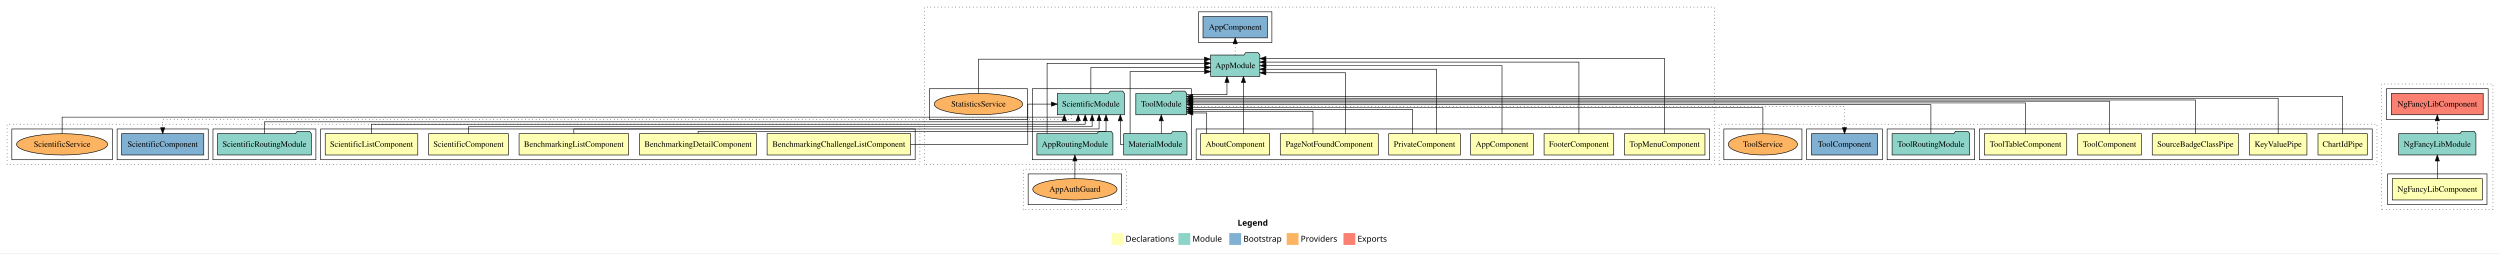
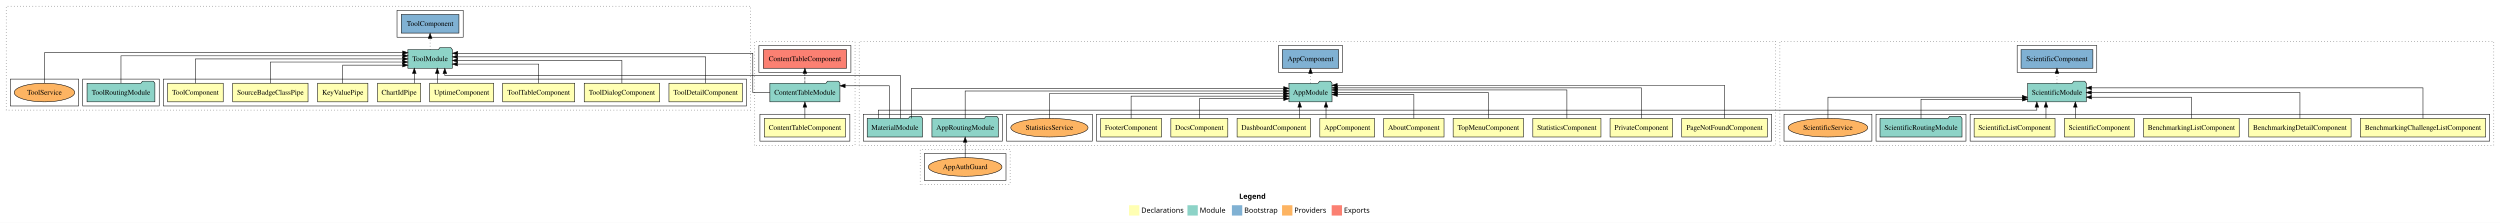
- <svg xmlns="http://www.w3.org/2000/svg" width="4226pt" height="428pt" viewBox="0.00 0.00 4226.00 428.00">
-   <g id="graph0" class="graph" transform="scale(1 1) rotate(0) translate(4 424)">
-     <polygon fill="#ffffff" stroke="transparent" points="-4,4 -4,-424 4222,-424 4222,4 -4,4" />
-     <text text-anchor="start" x="2088.009" y="-42.4" font-family="sans-serif" font-weight="bold" font-size="14.00" fill="#000000">Legend</text>
-     <polygon fill="#ffffb3" stroke="transparent" points="1875,-10 1875,-30 1895,-30 1895,-10 1875,-10" />
-     <text text-anchor="start" x="1898.629" y="-15.4" font-family="sans-serif" font-size="14.00" fill="#000000">  Declarations</text>
-     <polygon fill="#8dd3c7" stroke="transparent" points="1988,-10 1988,-30 2008,-30 2008,-10 1988,-10" />
-     <text text-anchor="start" x="2011.725" y="-15.4" font-family="sans-serif" font-size="14.00" fill="#000000">  Module</text>
-     <polygon fill="#80b1d3" stroke="transparent" points="2074,-10 2074,-30 2094,-30 2094,-10 2074,-10" />
-     <text text-anchor="start" x="2097.781" y="-15.4" font-family="sans-serif" font-size="14.00" fill="#000000">  Bootstrap</text>
-     <polygon fill="#fdb462" stroke="transparent" points="2171,-10 2171,-30 2191,-30 2191,-10 2171,-10" />
-     <text text-anchor="start" x="2194.673" y="-15.4" font-family="sans-serif" font-size="14.00" fill="#000000">  Providers</text>
-     <polygon fill="#fb8072" stroke="transparent" points="2267,-10 2267,-30 2287,-30 2287,-10 2267,-10" />
-     <text text-anchor="start" x="2290.726" y="-15.4" font-family="sans-serif" font-size="14.00" fill="#000000">  Exports</text>
+ <svg xmlns="http://www.w3.org/2000/svg" width="4836pt" height="431pt" viewBox="0.00 0.00 4836.00 431.00">
+   <g id="graph0" class="graph" transform="scale(1 1) rotate(0) translate(4 427)">
+     <polygon fill="#ffffff" stroke="transparent" points="-4,4 -4,-427 4832,-427 4832,4 -4,4" />
+     <text text-anchor="start" x="2393.009" y="-42.4" font-family="sans-serif" font-weight="bold" font-size="14.00" fill="#000000">Legend</text>
+     <polygon fill="#ffffb3" stroke="transparent" points="2180,-10 2180,-30 2200,-30 2200,-10 2180,-10" />
+     <text text-anchor="start" x="2203.629" y="-15.4" font-family="sans-serif" font-size="14.00" fill="#000000">  Declarations</text>
+     <polygon fill="#8dd3c7" stroke="transparent" points="2293,-10 2293,-30 2313,-30 2313,-10 2293,-10" />
+     <text text-anchor="start" x="2316.725" y="-15.4" font-family="sans-serif" font-size="14.00" fill="#000000">  Module</text>
+     <polygon fill="#80b1d3" stroke="transparent" points="2379,-10 2379,-30 2399,-30 2399,-10 2379,-10" />
+     <text text-anchor="start" x="2402.781" y="-15.4" font-family="sans-serif" font-size="14.00" fill="#000000">  Bootstrap</text>
+     <polygon fill="#fdb462" stroke="transparent" points="2476,-10 2476,-30 2496,-30 2496,-10 2476,-10" />
+     <text text-anchor="start" x="2499.673" y="-15.4" font-family="sans-serif" font-size="14.00" fill="#000000">  Providers</text>
+     <polygon fill="#fb8072" stroke="transparent" points="2572,-10 2572,-30 2592,-30 2592,-10 2572,-10" />
+     <text text-anchor="start" x="2595.726" y="-15.4" font-family="sans-serif" font-size="14.00" fill="#000000">  Exports</text>
    <g id="clust1" class="cluster">
-       <polygon fill="none" stroke="#000000" stroke-dasharray="1,5" points="1559,-146 1559,-412 2894,-412 2894,-146 1559,-146" />
+       <polygon fill="none" stroke="#000000" stroke-dasharray="1,5" points="1658,-146 1658,-347 3431,-347 3431,-146 1658,-146" />
    </g>
    <g id="clust2" class="cluster">
-       <polygon fill="none" stroke="#000000" points="2018,-154 2018,-206 2886,-206 2886,-154 2018,-154" />
-     </g>
-     <g id="clust9" class="cluster">
-       <polygon fill="none" stroke="#000000" points="1741,-154 1741,-274 2010,-274 2010,-154 1741,-154" />
-     </g>
-     <g id="clust11" class="cluster">
-       <polygon fill="none" stroke="#000000" points="2022,-352 2022,-404 2146,-404 2146,-352 2022,-352" />
+       <polygon fill="none" stroke="#000000" points="2117,-154 2117,-206 3423,-206 3423,-154 2117,-154" />
    </g>
    <g id="clust12" class="cluster">
-       <polygon fill="none" stroke="#000000" points="1567,-222 1567,-274 1733,-274 1733,-222 1567,-222" />
-     </g>
-     <g id="clust13" class="cluster">
-       <polygon fill="none" stroke="#000000" stroke-dasharray="1,5" points="1726,-70 1726,-138 1900,-138 1900,-70 1726,-70" />
-     </g>
-     <g id="clust18" class="cluster">
-       <polygon fill="none" stroke="#000000" points="1734,-78 1734,-130 1892,-130 1892,-78 1734,-78" />
-     </g>
-     <g id="clust25" class="cluster">
-       <polygon fill="none" stroke="#000000" stroke-dasharray="1,5" points="4022,-70 4022,-282 4210,-282 4210,-70 4022,-70" />
+       <polygon fill="none" stroke="#000000" points="1666,-154 1666,-206 1935,-206 1935,-154 1666,-154" />
+     </g>
+     <g id="clust14" class="cluster">
+       <polygon fill="none" stroke="#000000" points="2469,-287 2469,-339 2593,-339 2593,-287 2469,-287" />
+     </g>
+     <g id="clust15" class="cluster">
+       <polygon fill="none" stroke="#000000" points="1943,-154 1943,-206 2109,-206 2109,-154 1943,-154" />
+     </g>
+     <g id="clust16" class="cluster">
+       <polygon fill="none" stroke="#000000" stroke-dasharray="1,5" points="1776,-70 1776,-138 1950,-138 1950,-70 1776,-70" />
+     </g>
+     <g id="clust21" class="cluster">
+       <polygon fill="none" stroke="#000000" points="1784,-78 1784,-130 1942,-130 1942,-78 1784,-78" />
+     </g>
+     <g id="clust22" class="cluster">
+       <polygon fill="none" stroke="#000000" stroke-dasharray="1,5" points="1456,-146 1456,-347 1650,-347 1650,-146 1456,-146" />
+     </g>
+     <g id="clust23" class="cluster">
+       <polygon fill="none" stroke="#000000" points="1466,-154 1466,-206 1640,-206 1640,-154 1466,-154" />
    </g>
    <g id="clust26" class="cluster">
-       <polygon fill="none" stroke="#000000" points="4032,-78 4032,-130 4200,-130 4200,-78 4032,-78" />
-     </g>
-     <g id="clust29" class="cluster">
-       <polygon fill="none" stroke="#000000" points="4030,-222 4030,-274 4202,-274 4202,-222 4030,-222" />
-     </g>
-     <g id="clust32" class="cluster">
-       <polygon fill="none" stroke="#000000" stroke-dasharray="1,5" points="8,-146 8,-214 1551,-214 1551,-146 8,-146" />
-     </g>
-     <g id="clust33" class="cluster">
-       <polygon fill="none" stroke="#000000" points="538,-154 538,-206 1543,-206 1543,-154 538,-154" />
-     </g>
-     <g id="clust39" class="cluster">
-       <polygon fill="none" stroke="#000000" points="356,-154 356,-206 530,-206 530,-154 356,-154" />
-     </g>
-     <g id="clust41" class="cluster">
-       <polygon fill="none" stroke="#000000" points="194,-154 194,-206 348,-206 348,-154 194,-154" />
+       <polygon fill="none" stroke="#000000" points="1464,-287 1464,-339 1642,-339 1642,-287 1464,-287" />
+     </g>
+     <g id="clust35" class="cluster">
+       <polygon fill="none" stroke="#000000" stroke-dasharray="1,5" points="3439,-146 3439,-347 4820,-347 4820,-146 3439,-146" />
+     </g>
+     <g id="clust36" class="cluster">
+       <polygon fill="none" stroke="#000000" points="3807,-154 3807,-206 4812,-206 4812,-154 3807,-154" />
    </g>
    <g id="clust42" class="cluster">
-       <polygon fill="none" stroke="#000000" points="16,-154 16,-206 186,-206 186,-154 16,-154" />
-     </g>
-     <g id="clust49" class="cluster">
-       <polygon fill="none" stroke="#000000" stroke-dasharray="1,5" points="2902,-146 2902,-214 4014,-214 4014,-146 2902,-146" />
-     </g>
-     <g id="clust50" class="cluster">
-       <polygon fill="none" stroke="#000000" points="3342,-154 3342,-206 4006,-206 4006,-154 3342,-154" />
-     </g>
-     <g id="clust59" class="cluster">
-       <polygon fill="none" stroke="#000000" points="3186,-154 3186,-206 3334,-206 3334,-154 3186,-154" />
-     </g>
-     <g id="clust61" class="cluster">
-       <polygon fill="none" stroke="#000000" points="3050,-154 3050,-206 3178,-206 3178,-154 3050,-154" />
+       <polygon fill="none" stroke="#000000" points="3625,-154 3625,-206 3799,-206 3799,-154 3625,-154" />
+     </g>
+     <g id="clust44" class="cluster">
+       <polygon fill="none" stroke="#000000" points="3898,-287 3898,-339 4052,-339 4052,-287 3898,-287" />
+     </g>
+     <g id="clust45" class="cluster">
+       <polygon fill="none" stroke="#000000" points="3447,-154 3447,-206 3617,-206 3617,-154 3447,-154" />
+     </g>
+     <g id="clust52" class="cluster">
+       <polygon fill="none" stroke="#000000" stroke-dasharray="1,5" points="8,-214 8,-415 1448,-415 1448,-214 8,-214" />
+     </g>
+     <g id="clust53" class="cluster">
+       <polygon fill="none" stroke="#000000" points="312,-222 312,-274 1440,-274 1440,-222 312,-222" />
    </g>
    <g id="clust62" class="cluster">
-       <polygon fill="none" stroke="#000000" points="2910,-154 2910,-206 3042,-206 3042,-154 2910,-154" />
+       <polygon fill="none" stroke="#000000" points="156,-222 156,-274 304,-274 304,-222 156,-222" />
+     </g>
+     <g id="clust64" class="cluster">
+       <polygon fill="none" stroke="#000000" points="764,-355 764,-407 892,-407 892,-355 764,-355" />
+     </g>
+     <g id="clust65" class="cluster">
+       <polygon fill="none" stroke="#000000" points="16,-222 16,-274 148,-274 148,-222 16,-222" />
    </g>
    <g id="node1" class="node">
-       <polygon fill="#ffffb3" stroke="#000000" points="2142.33,-198 2025.67,-198 2025.67,-162 2142.33,-162 2142.33,-198" />
-       <text text-anchor="middle" x="2084" y="-175.8" font-family="Times,serif" font-size="14.00" fill="#000000">AboutComponent</text>
+       <polygon fill="#ffffb3" stroke="#000000" points="2789.33,-198 2672.67,-198 2672.67,-162 2789.33,-162 2789.33,-198" />
+       <text text-anchor="middle" x="2731" y="-175.8" font-family="Times,serif" font-size="14.00" fill="#000000">AboutComponent</text>
+     </g>
+     <g id="node10" class="node">
+       <polygon fill="#8dd3c7" stroke="#000000" points="2572.657,-266 2569.657,-270 2548.657,-270 2545.657,-266 2489.343,-266 2489.343,-230 2572.657,-230 2572.657,-266" />
+       <text text-anchor="middle" x="2531" y="-243.8" font-family="Times,serif" font-size="14.00" fill="#000000">AppModule</text>
+     </g>
+     <g id="edge1" class="edge">
+       <path fill="none" stroke="#000000" d="M2731,-198.169C2731,-217.09 2731,-244 2731,-244 2731,-244 2582.927,-244 2582.927,-244" />
+       <polygon fill="#000000" stroke="#000000" points="2582.927,-240.5 2572.927,-244 2582.927,-247.5 2582.927,-240.5" />
+     </g>
+     <g id="node2" class="node">
+       <polygon fill="#ffffb3" stroke="#000000" points="2654.94,-198 2549.06,-198 2549.06,-162 2654.94,-162 2654.94,-198" />
+       <text text-anchor="middle" x="2602" y="-175.8" font-family="Times,serif" font-size="14.00" fill="#000000">AppComponent</text>
+     </g>
+     <g id="edge2" class="edge">
+       <path fill="none" stroke="#000000" d="M2561.054,-198.223C2561.054,-198.223 2561.054,-219.727 2561.054,-219.727" />
+       <polygon fill="#000000" stroke="#000000" points="2557.554,-219.727 2561.054,-229.727 2564.554,-219.727 2557.554,-219.727" />
+     </g>
+     <g id="node3" class="node">
+       <polygon fill="#ffffb3" stroke="#000000" points="2530.973,-198 2389.027,-198 2389.027,-162 2530.973,-162 2530.973,-198" />
+       <text text-anchor="middle" x="2460" y="-175.8" font-family="Times,serif" font-size="14.00" fill="#000000">DashboardComponent</text>
+     </g>
+     <g id="edge3" class="edge">
+       <path fill="none" stroke="#000000" d="M2510.079,-198.223C2510.079,-198.223 2510.079,-219.727 2510.079,-219.727" />
+       <polygon fill="#000000" stroke="#000000" points="2506.579,-219.727 2510.079,-229.727 2513.579,-219.727 2506.579,-219.727" />
+     </g>
+     <g id="node4" class="node">
+       <polygon fill="#ffffb3" stroke="#000000" points="2371.098,-198 2260.902,-198 2260.902,-162 2371.098,-162 2371.098,-198" />
+       <text text-anchor="middle" x="2316" y="-175.8" font-family="Times,serif" font-size="14.00" fill="#000000">DocsComponent</text>
+     </g>
+     <g id="edge4" class="edge">
+       <path fill="none" stroke="#000000" d="M2316,-198.027C2316,-214.398 2316,-236 2316,-236 2316,-236 2479.291,-236 2479.291,-236" />
+       <polygon fill="#000000" stroke="#000000" points="2479.291,-239.5 2489.291,-236 2479.291,-232.5 2479.291,-239.5" />
+     </g>
+     <g id="node5" class="node">
+       <polygon fill="#ffffb3" stroke="#000000" points="2242.881,-198 2125.119,-198 2125.119,-162 2242.881,-162 2242.881,-198" />
+       <text text-anchor="middle" x="2184" y="-175.8" font-family="Times,serif" font-size="14.00" fill="#000000">FooterComponent</text>
+     </g>
+     <g id="edge5" class="edge">
+       <path fill="none" stroke="#000000" d="M2184,-198.302C2184,-216.27 2184,-241 2184,-241 2184,-241 2479.144,-241 2479.144,-241" />
+       <polygon fill="#000000" stroke="#000000" points="2479.144,-244.5 2489.144,-241 2479.144,-237.5 2479.144,-244.5" />
+     </g>
+     <g id="node6" class="node">
+       <polygon fill="#ffffb3" stroke="#000000" points="3414.824,-198 3249.176,-198 3249.176,-162 3414.824,-162 3414.824,-198" />
+       <text text-anchor="middle" x="3332" y="-175.8" font-family="Times,serif" font-size="14.00" fill="#000000">PageNotFoundComponent</text>
+     </g>
+     <g id="edge6" class="edge">
+       <path fill="none" stroke="#000000" d="M3332,-198.198C3332,-222.356 3332,-262 3332,-262 3332,-262 2582.658,-262 2582.658,-262" />
+       <polygon fill="#000000" stroke="#000000" points="2582.658,-258.5 2572.658,-262 2582.657,-265.5 2582.658,-258.5" />
    </g>
    <g id="node7" class="node">
-       <polygon fill="#8dd3c7" stroke="#000000" points="2125.657,-331 2122.657,-335 2101.657,-335 2098.657,-331 2042.343,-331 2042.343,-295 2125.657,-295 2125.657,-331" />
-       <text text-anchor="middle" x="2084" y="-308.8" font-family="Times,serif" font-size="14.00" fill="#000000">AppModule</text>
-     </g>
-     <g id="edge1" class="edge">
-       <path fill="none" stroke="#000000" d="M2097.943,-198.214C2097.943,-198.214 2097.943,-284.579 2097.943,-284.579" />
-       <polygon fill="#000000" stroke="#000000" points="2094.443,-284.579 2097.943,-294.579 2101.443,-284.579 2094.443,-284.579" />
+       <polygon fill="#ffffb3" stroke="#000000" points="3231.486,-198 3110.514,-198 3110.514,-162 3231.486,-162 3231.486,-198" />
+       <text text-anchor="middle" x="3171" y="-175.8" font-family="Times,serif" font-size="14.00" fill="#000000">PrivateComponent</text>
+     </g>
+     <g id="edge7" class="edge">
+       <path fill="none" stroke="#000000" d="M3171,-198.248C3171,-221.018 3171,-257 3171,-257 3171,-257 2582.992,-257 2582.992,-257" />
+       <polygon fill="#000000" stroke="#000000" points="2582.992,-253.5 2572.992,-257 2582.992,-260.5 2582.992,-253.5" />
+     </g>
+     <g id="node8" class="node">
+       <polygon fill="#ffffb3" stroke="#000000" points="3092.886,-198 2961.114,-198 2961.114,-162 3092.886,-162 3092.886,-198" />
+       <text text-anchor="middle" x="3027" y="-175.8" font-family="Times,serif" font-size="14.00" fill="#000000">StatisticsComponent</text>
+     </g>
+     <g id="edge8" class="edge">
+       <path fill="none" stroke="#000000" d="M3027,-198.045C3027,-219.662 3027,-253 3027,-253 3027,-253 2582.861,-253 2582.861,-253" />
+       <polygon fill="#000000" stroke="#000000" points="2582.861,-249.5 2572.861,-253 2582.861,-256.5 2582.861,-249.5" />
+     </g>
+     <g id="node9" class="node">
+       <polygon fill="#ffffb3" stroke="#000000" points="2943.045,-198 2806.955,-198 2806.955,-162 2943.045,-162 2943.045,-198" />
+       <text text-anchor="middle" x="2875" y="-175.8" font-family="Times,serif" font-size="14.00" fill="#000000">TopMenuComponent</text>
+     </g>
+     <g id="edge9" class="edge">
+       <path fill="none" stroke="#000000" d="M2875,-198.223C2875,-218.365 2875,-248 2875,-248 2875,-248 2582.837,-248 2582.837,-248" />
+       <polygon fill="#000000" stroke="#000000" points="2582.837,-244.5 2572.837,-248 2582.837,-251.5 2582.837,-244.5" />
+     </g>
+     <g id="node13" class="node">
+       <polygon fill="#80b1d3" stroke="#000000" points="2585.439,-331 2476.561,-331 2476.561,-295 2585.439,-295 2585.439,-331" />
+       <text text-anchor="middle" x="2531" y="-308.8" font-family="Times,serif" font-size="14.00" fill="#000000">AppComponent </text>
+     </g>
+     <g id="edge12" class="edge">
+       <path fill="none" stroke="#000000" stroke-dasharray="1,5" d="M2531,-266.106C2531,-266.106 2531,-284.991 2531,-284.991" />
+       <polygon fill="#000000" stroke="#000000" points="2527.5,-284.991 2531,-294.991 2534.5,-284.991 2527.5,-284.991" />
    </g>
    <g id="node11" class="node">
-       <polygon fill="#8dd3c7" stroke="#000000" points="2001.993,-266 1998.993,-270 1977.993,-270 1974.993,-266 1916.007,-266 1916.007,-230 2001.993,-230 2001.993,-266" />
-       <text text-anchor="middle" x="1959" y="-243.8" font-family="Times,serif" font-size="14.00" fill="#000000">ToolModule</text>
+       <polygon fill="#8dd3c7" stroke="#000000" points="1927.274,-198 1924.274,-202 1903.274,-202 1900.274,-198 1798.726,-198 1798.726,-162 1927.274,-162 1927.274,-198" />
+       <text text-anchor="middle" x="1863" y="-175.8" font-family="Times,serif" font-size="14.00" fill="#000000">AppRoutingModule</text>
+     </g>
+     <g id="edge10" class="edge">
+       <path fill="none" stroke="#000000" d="M1863,-198.284C1863,-219.321 1863,-251 1863,-251 1863,-251 2479.214,-251 2479.214,-251" />
+       <polygon fill="#000000" stroke="#000000" points="2479.214,-254.5 2489.214,-251 2479.214,-247.5 2479.214,-254.5" />
+     </g>
+     <g id="node12" class="node">
+       <polygon fill="#8dd3c7" stroke="#000000" points="1780.471,-198 1777.471,-202 1756.471,-202 1753.471,-198 1673.529,-198 1673.529,-162 1780.471,-162 1780.471,-198" />
+       <text text-anchor="middle" x="1727" y="-175.8" font-family="Times,serif" font-size="14.00" fill="#000000">MaterialModule</text>
+     </g>
+     <g id="edge11" class="edge">
+       <path fill="none" stroke="#000000" d="M1759.091,-198.011C1759.091,-220.485 1759.091,-256 1759.091,-256 1759.091,-256 2479.225,-256 2479.225,-256" />
+       <polygon fill="#000000" stroke="#000000" points="2479.225,-259.5 2489.225,-256 2479.225,-252.5 2479.225,-259.5" />
+     </g>
+     <g id="node17" class="node">
+       <polygon fill="#8dd3c7" stroke="#000000" points="1620.755,-266 1617.755,-270 1596.755,-270 1593.755,-266 1485.245,-266 1485.245,-230 1620.755,-230 1620.755,-266" />
+       <text text-anchor="middle" x="1553" y="-243.8" font-family="Times,serif" font-size="14.00" fill="#000000">ContentTableModule</text>
+     </g>
+     <g id="edge16" class="edge">
+       <path fill="none" stroke="#000000" d="M1716.303,-198.38C1716.303,-222.279 1716.303,-261 1716.303,-261 1716.303,-261 1630.836,-261 1630.836,-261" />
+       <polygon fill="#000000" stroke="#000000" points="1630.836,-257.5 1620.836,-261 1630.836,-264.5 1630.836,-257.5" />
+     </g>
+     <g id="node24" class="node">
+       <polygon fill="#8dd3c7" stroke="#000000" points="4031.699,-266 4028.699,-270 4007.699,-270 4004.699,-266 3918.301,-266 3918.301,-230 4031.699,-230 4031.699,-266" />
+       <text text-anchor="middle" x="3975" y="-243.8" font-family="Times,serif" font-size="14.00" fill="#000000">ScientificModule</text>
+     </g>
+     <g id="edge23" class="edge">
+       <path fill="none" stroke="#000000" d="M1694.909,-198.194C1694.909,-206.278 1694.909,-214 1694.909,-214 1694.909,-214 3936.06,-214 3936.06,-214 3936.06,-214 3936.06,-219.806 3936.06,-219.806" />
+       <polygon fill="#000000" stroke="#000000" points="3932.56,-219.805 3936.06,-229.806 3939.56,-219.806 3932.56,-219.805" />
+     </g>
+     <g id="node36" class="node">
+       <polygon fill="#8dd3c7" stroke="#000000" points="870.993,-331 867.993,-335 846.993,-335 843.993,-331 785.007,-331 785.007,-295 870.993,-295 870.993,-331" />
+       <text text-anchor="middle" x="828" y="-308.8" font-family="Times,serif" font-size="14.00" fill="#000000">ToolModule</text>
+     </g>
+     <g id="edge36" class="edge">
+       <path fill="none" stroke="#000000" d="M1737.697,-198.057C1737.697,-227.108 1737.697,-281 1737.697,-281 1737.697,-281 856.443,-281 856.443,-281 856.443,-281 856.443,-284.757 856.443,-284.757" />
+       <polygon fill="#000000" stroke="#000000" points="852.943,-284.757 856.443,-294.757 859.943,-284.757 852.943,-284.757" />
+     </g>
+     <g id="node14" class="node">
+       <ellipse fill="#fdb462" stroke="#000000" cx="2026" cy="-180" rx="74.727" ry="18" />
+       <text text-anchor="middle" x="2026" y="-175.8" font-family="Times,serif" font-size="14.00" fill="#000000">StatisticsService</text>
+     </g>
+     <g id="edge13" class="edge">
+       <path fill="none" stroke="#000000" d="M2026,-198.035C2026,-217.576 2026,-246 2026,-246 2026,-246 2479.244,-246 2479.244,-246" />
+       <polygon fill="#000000" stroke="#000000" points="2479.244,-249.5 2489.244,-246 2479.244,-242.5 2479.244,-249.5" />
+     </g>
+     <g id="node15" class="node">
+       <ellipse fill="#fdb462" stroke="#000000" cx="1863" cy="-104" rx="71.213" ry="18" />
+       <text text-anchor="middle" x="1863" y="-99.8" font-family="Times,serif" font-size="14.00" fill="#000000">AppAuthGuard</text>
+     </g>
+     <g id="edge14" class="edge">
+       <path fill="none" stroke="#000000" d="M1863,-122.011C1863,-122.011 1863,-151.855 1863,-151.855" />
+       <polygon fill="#000000" stroke="#000000" points="1859.5,-151.855 1863,-161.855 1866.5,-151.855 1859.5,-151.855" />
+     </g>
+     <g id="node16" class="node">
+       <polygon fill="#ffffb3" stroke="#000000" points="1631.538,-198 1474.462,-198 1474.462,-162 1631.538,-162 1631.538,-198" />
+       <text text-anchor="middle" x="1553" y="-175.8" font-family="Times,serif" font-size="14.00" fill="#000000">ContentTableComponent</text>
+     </g>
+     <g id="edge15" class="edge">
+       <path fill="none" stroke="#000000" d="M1553,-198.223C1553,-198.223 1553,-219.727 1553,-219.727" />
+       <polygon fill="#000000" stroke="#000000" points="1549.5,-219.727 1553,-229.727 1556.5,-219.727 1549.5,-219.727" />
+     </g>
+     <g id="node18" class="node">
+       <polygon fill="#fb8072" stroke="#000000" points="1633.537,-331 1472.463,-331 1472.463,-295 1633.537,-295 1633.537,-331" />
+       <text text-anchor="middle" x="1553" y="-308.8" font-family="Times,serif" font-size="14.00" fill="#000000">ContentTableComponent </text>
+     </g>
+     <g id="edge17" class="edge">
+       <path fill="none" stroke="#000000" stroke-dasharray="5,2" d="M1553,-266.106C1553,-266.106 1553,-284.991 1553,-284.991" />
+       <polygon fill="#000000" stroke="#000000" points="1549.5,-284.991 1553,-294.991 1556.5,-284.991 1549.5,-284.991" />
+     </g>
+     <g id="edge35" class="edge">
+       <path fill="none" stroke="#000000" d="M1485.23,-248C1467.003,-248 1452.236,-248 1452.236,-248 1452.236,-248 1452.236,-324 1452.236,-324 1452.236,-324 881.399,-324 881.399,-324" />
+       <polygon fill="#000000" stroke="#000000" points="881.399,-320.5 871.399,-324 881.399,-327.5 881.399,-320.5" />
+     </g>
+     <g id="node19" class="node">
+       <polygon fill="#ffffb3" stroke="#000000" points="4804.295,-198 4561.705,-198 4561.705,-162 4804.295,-162 4804.295,-198" />
+       <text text-anchor="middle" x="4683" y="-175.8" font-family="Times,serif" font-size="14.00" fill="#000000">BenchmarkingChallengeListComponent</text>
+     </g>
+     <g id="edge18" class="edge">
+       <path fill="none" stroke="#000000" d="M4683,-198.248C4683,-221.018 4683,-257 4683,-257 4683,-257 4041.742,-257 4041.742,-257" />
+       <polygon fill="#000000" stroke="#000000" points="4041.742,-253.5 4031.742,-257 4041.742,-260.5 4041.742,-253.5" />
+     </g>
+     <g id="node20" class="node">
+       <polygon fill="#ffffb3" stroke="#000000" points="4543.962,-198 4346.038,-198 4346.038,-162 4543.962,-162 4543.962,-198" />
+       <text text-anchor="middle" x="4445" y="-175.8" font-family="Times,serif" font-size="14.00" fill="#000000">BenchmarkingDetailComponent</text>
+     </g>
+     <g id="edge19" class="edge">
+       <path fill="none" stroke="#000000" d="M4445,-198.223C4445,-218.365 4445,-248 4445,-248 4445,-248 4041.693,-248 4041.693,-248" />
+       <polygon fill="#000000" stroke="#000000" points="4041.693,-244.5 4031.693,-248 4041.693,-251.5 4041.693,-244.5" />
+     </g>
+     <g id="node21" class="node">
+       <polygon fill="#ffffb3" stroke="#000000" points="4327.534,-198 4142.466,-198 4142.466,-162 4327.534,-162 4327.534,-198" />
+       <text text-anchor="middle" x="4235" y="-175.8" font-family="Times,serif" font-size="14.00" fill="#000000">BenchmarkingListComponent</text>
+     </g>
+     <g id="edge20" class="edge">
+       <path fill="none" stroke="#000000" d="M4235,-198.023C4235,-215.373 4235,-239 4235,-239 4235,-239 4041.737,-239 4041.737,-239" />
+       <polygon fill="#000000" stroke="#000000" points="4041.737,-235.5 4031.737,-239 4041.737,-242.5 4041.737,-235.5" />
+     </g>
+     <g id="node22" class="node">
+       <polygon fill="#ffffb3" stroke="#000000" points="4124.482,-198 3989.518,-198 3989.518,-162 4124.482,-162 4124.482,-198" />
+       <text text-anchor="middle" x="4057" y="-175.8" font-family="Times,serif" font-size="14.00" fill="#000000">ScientificComponent</text>
+     </g>
+     <g id="edge21" class="edge">
+       <path fill="none" stroke="#000000" d="M4010.554,-198.223C4010.554,-198.223 4010.554,-219.727 4010.554,-219.727" />
+       <polygon fill="#000000" stroke="#000000" points="4007.054,-219.727 4010.554,-229.727 4014.054,-219.727 4007.054,-219.727" />
+     </g>
+     <g id="node23" class="node">
+       <polygon fill="#ffffb3" stroke="#000000" points="3971.26,-198 3814.74,-198 3814.74,-162 3971.26,-162 3971.26,-198" />
+       <text text-anchor="middle" x="3893" y="-175.8" font-family="Times,serif" font-size="14.00" fill="#000000">ScientificListComponent</text>
+     </g>
+     <g id="edge22" class="edge">
+       <path fill="none" stroke="#000000" d="M3953.72,-198.223C3953.72,-198.223 3953.72,-219.727 3953.72,-219.727" />
+       <polygon fill="#000000" stroke="#000000" points="3950.22,-219.727 3953.72,-229.727 3957.22,-219.727 3950.22,-219.727" />
+     </g>
+     <g id="node26" class="node">
+       <polygon fill="#80b1d3" stroke="#000000" points="4044.483,-331 3905.517,-331 3905.517,-295 4044.483,-295 4044.483,-331" />
+       <text text-anchor="middle" x="3975" y="-308.8" font-family="Times,serif" font-size="14.00" fill="#000000">ScientificComponent </text>
    </g>
    <g id="edge25" class="edge">
-       <path fill="none" stroke="#000000" d="M2035.851,-198.24C2035.851,-213.571 2035.851,-233 2035.851,-233 2035.851,-233 2012.367,-233 2012.367,-233" />
-       <polygon fill="#000000" stroke="#000000" points="2012.367,-229.5 2002.367,-233 2012.367,-236.5 2012.367,-229.5" />
-     </g>
-     <g id="node2" class="node">
-       <polygon fill="#ffffb3" stroke="#000000" points="2587.94,-198 2482.06,-198 2482.06,-162 2587.94,-162 2587.94,-198" />
-       <text text-anchor="middle" x="2535" y="-175.8" font-family="Times,serif" font-size="14.00" fill="#000000">AppComponent</text>
-     </g>
-     <g id="edge2" class="edge">
-       <path fill="none" stroke="#000000" d="M2535,-198.214C2535,-234.64 2535,-313 2535,-313 2535,-313 2136.024,-313 2136.024,-313" />
-       <polygon fill="#000000" stroke="#000000" points="2136.024,-309.5 2126.024,-313 2136.024,-316.5 2136.024,-309.5" />
-     </g>
-     <g id="node3" class="node">
-       <polygon fill="#ffffb3" stroke="#000000" points="2723.881,-198 2606.119,-198 2606.119,-162 2723.881,-162 2723.881,-198" />
-       <text text-anchor="middle" x="2665" y="-175.8" font-family="Times,serif" font-size="14.00" fill="#000000">FooterComponent</text>
-     </g>
-     <g id="edge3" class="edge">
-       <path fill="none" stroke="#000000" d="M2665,-198.172C2665,-235.849 2665,-319 2665,-319 2665,-319 2135.784,-319 2135.784,-319" />
-       <polygon fill="#000000" stroke="#000000" points="2135.784,-315.5 2125.784,-319 2135.784,-322.5 2135.784,-315.5" />
-     </g>
-     <g id="node4" class="node">
-       <polygon fill="#ffffb3" stroke="#000000" points="2325.824,-198 2160.176,-198 2160.176,-162 2325.824,-162 2325.824,-198" />
-       <text text-anchor="middle" x="2243" y="-175.8" font-family="Times,serif" font-size="14.00" fill="#000000">PageNotFoundComponent</text>
-     </g>
-     <g id="edge4" class="edge">
-       <path fill="none" stroke="#000000" d="M2270.554,-198.115C2270.554,-231.87 2270.554,-301 2270.554,-301 2270.554,-301 2135.866,-301 2135.866,-301" />
-       <polygon fill="#000000" stroke="#000000" points="2135.866,-297.5 2125.866,-301 2135.866,-304.5 2135.866,-297.5" />
+       <path fill="none" stroke="#000000" stroke-dasharray="1,5" d="M3975,-266.106C3975,-266.106 3975,-284.991 3975,-284.991" />
+       <polygon fill="#000000" stroke="#000000" points="3971.5,-284.991 3975,-294.991 3978.5,-284.991 3971.5,-284.991" />
+     </g>
+     <g id="node25" class="node">
+       <polygon fill="#8dd3c7" stroke="#000000" points="3791.317,-198 3788.317,-202 3767.317,-202 3764.317,-198 3632.683,-198 3632.683,-162 3791.317,-162 3791.317,-198" />
+       <text text-anchor="middle" x="3712" y="-175.8" font-family="Times,serif" font-size="14.00" fill="#000000">ScientificRoutingModule</text>
+     </g>
+     <g id="edge24" class="edge">
+       <path fill="none" stroke="#000000" d="M3712,-198.009C3712,-214.049 3712,-235 3712,-235 3712,-235 3908.257,-235 3908.257,-235" />
+       <polygon fill="#000000" stroke="#000000" points="3908.257,-238.5 3918.257,-235 3908.257,-231.5 3908.257,-238.5" />
+     </g>
+     <g id="node27" class="node">
+       <ellipse fill="#fdb462" stroke="#000000" cx="3532" cy="-180" rx="76.996" ry="18" />
+       <text text-anchor="middle" x="3532" y="-175.8" font-family="Times,serif" font-size="14.00" fill="#000000">ScientificService</text>
+     </g>
+     <g id="edge26" class="edge">
+       <path fill="none" stroke="#000000" d="M3532,-198.023C3532,-215.373 3532,-239 3532,-239 3532,-239 3907.992,-239 3907.992,-239" />
+       <polygon fill="#000000" stroke="#000000" points="3907.992,-242.5 3917.992,-239 3907.992,-235.5 3907.992,-242.5" />
+     </g>
+     <g id="node28" class="node">
+       <polygon fill="#ffffb3" stroke="#000000" points="809.652,-266 726.348,-266 726.348,-230 809.652,-230 809.652,-266" />
+       <text text-anchor="middle" x="768" y="-243.8" font-family="Times,serif" font-size="14.00" fill="#000000">ChartIdPipe</text>
+     </g>
+     <g id="edge27" class="edge">
+       <path fill="none" stroke="#000000" d="M797.414,-266.106C797.414,-266.106 797.414,-284.991 797.414,-284.991" />
+       <polygon fill="#000000" stroke="#000000" points="793.914,-284.991 797.414,-294.991 800.914,-284.991 793.914,-284.991" />
+     </g>
+     <g id="node29" class="node">
+       <polygon fill="#ffffb3" stroke="#000000" points="707.636,-266 610.364,-266 610.364,-230 707.636,-230 707.636,-266" />
+       <text text-anchor="middle" x="659" y="-243.8" font-family="Times,serif" font-size="14.00" fill="#000000">KeyValuePipe</text>
    </g>
    <g id="edge28" class="edge">
-       <path fill="none" stroke="#000000" d="M2215.446,-198.027C2215.446,-214.398 2215.446,-236 2215.446,-236 2215.446,-236 2012.213,-236 2012.213,-236" />
-       <polygon fill="#000000" stroke="#000000" points="2012.213,-232.5 2002.213,-236 2012.213,-239.5 2012.213,-232.5" />
-     </g>
-     <g id="node5" class="node">
-       <polygon fill="#ffffb3" stroke="#000000" points="2464.486,-198 2343.514,-198 2343.514,-162 2464.486,-162 2464.486,-198" />
-       <text text-anchor="middle" x="2404" y="-175.8" font-family="Times,serif" font-size="14.00" fill="#000000">PrivateComponent</text>
-     </g>
-     <g id="edge5" class="edge">
-       <path fill="none" stroke="#000000" d="M2424.164,-198.196C2424.164,-233.313 2424.164,-307 2424.164,-307 2424.164,-307 2135.711,-307 2135.711,-307" />
-       <polygon fill="#000000" stroke="#000000" points="2135.711,-303.5 2125.711,-307 2135.711,-310.5 2135.711,-303.5" />
+       <path fill="none" stroke="#000000" d="M659,-266.24C659,-281.571 659,-301 659,-301 659,-301 774.917,-301 774.917,-301" />
+       <polygon fill="#000000" stroke="#000000" points="774.917,-304.5 784.917,-301 774.917,-297.5 774.917,-304.5" />
+     </g>
+     <g id="node30" class="node">
+       <polygon fill="#ffffb3" stroke="#000000" points="591.857,-266 446.143,-266 446.143,-230 591.857,-230 591.857,-266" />
+       <text text-anchor="middle" x="519" y="-243.8" font-family="Times,serif" font-size="14.00" fill="#000000">SourceBadgeClassPipe</text>
    </g>
    <g id="edge29" class="edge">
-       <path fill="none" stroke="#000000" d="M2383.836,-198.023C2383.836,-215.373 2383.836,-239 2383.836,-239 2383.836,-239 2012.073,-239 2012.073,-239" />
-       <polygon fill="#000000" stroke="#000000" points="2012.073,-235.5 2002.073,-239 2012.073,-242.5 2012.073,-235.5" />
-     </g>
-     <g id="node6" class="node">
-       <polygon fill="#ffffb3" stroke="#000000" points="2878.045,-198 2741.955,-198 2741.955,-162 2878.045,-162 2878.045,-198" />
-       <text text-anchor="middle" x="2810" y="-175.8" font-family="Times,serif" font-size="14.00" fill="#000000">TopMenuComponent</text>
-     </g>
-     <g id="edge6" class="edge">
-       <path fill="none" stroke="#000000" d="M2810,-198.071C2810,-236.941 2810,-325 2810,-325 2810,-325 2135.905,-325 2135.905,-325" />
-       <polygon fill="#000000" stroke="#000000" points="2135.905,-321.5 2125.905,-325 2135.905,-328.5 2135.905,-321.5" />
-     </g>
-     <g id="node12" class="node">
-       <polygon fill="#80b1d3" stroke="#000000" points="2138.439,-396 2029.561,-396 2029.561,-360 2138.439,-360 2138.439,-396" />
-       <text text-anchor="middle" x="2084" y="-373.8" font-family="Times,serif" font-size="14.00" fill="#000000">AppComponent </text>
-     </g>
-     <g id="edge11" class="edge">
-       <path fill="none" stroke="#000000" stroke-dasharray="1,5" d="M2084,-331.106C2084,-331.106 2084,-349.991 2084,-349.991" />
-       <polygon fill="#000000" stroke="#000000" points="2080.5,-349.991 2084,-359.991 2087.5,-349.991 2080.5,-349.991" />
-     </g>
-     <g id="node8" class="node">
-       <polygon fill="#8dd3c7" stroke="#000000" points="1877.274,-198 1874.274,-202 1853.274,-202 1850.274,-198 1748.726,-198 1748.726,-162 1877.274,-162 1877.274,-198" />
-       <text text-anchor="middle" x="1813" y="-175.8" font-family="Times,serif" font-size="14.00" fill="#000000">AppRoutingModule</text>
-     </g>
-     <g id="edge7" class="edge">
-       <path fill="none" stroke="#000000" d="M1766.007,-198.192C1766.007,-235.459 1766.007,-317 1766.007,-317 1766.007,-317 2032.101,-317 2032.101,-317" />
-       <polygon fill="#000000" stroke="#000000" points="2032.101,-320.5 2042.101,-317 2032.101,-313.5 2032.101,-320.5" />
-     </g>
-     <g id="node9" class="node">
-       <polygon fill="#8dd3c7" stroke="#000000" points="2002.471,-198 1999.471,-202 1978.471,-202 1975.471,-198 1895.529,-198 1895.529,-162 2002.471,-162 2002.471,-198" />
-       <text text-anchor="middle" x="1949" y="-175.8" font-family="Times,serif" font-size="14.00" fill="#000000">MaterialModule</text>
-     </g>
-     <g id="edge8" class="edge">
-       <path fill="none" stroke="#000000" d="M1906.302,-198.149C1906.302,-232.364 1906.302,-303 1906.302,-303 1906.302,-303 2032.338,-303 2032.338,-303" />
-       <polygon fill="#000000" stroke="#000000" points="2032.338,-306.5 2042.338,-303 2032.338,-299.5 2032.338,-306.5" />
-     </g>
-     <g id="node10" class="node">
-       <polygon fill="#8dd3c7" stroke="#000000" points="1896.699,-266 1893.699,-270 1872.699,-270 1869.699,-266 1783.301,-266 1783.301,-230 1896.699,-230 1896.699,-266" />
-       <text text-anchor="middle" x="1840" y="-243.8" font-family="Times,serif" font-size="14.00" fill="#000000">ScientificModule</text>
-     </g>
-     <g id="edge21" class="edge">
-       <path fill="none" stroke="#000000" d="M1895.273,-180C1891.891,-180 1889.811,-180 1889.811,-180 1889.811,-180 1889.811,-219.777 1889.811,-219.777" />
-       <polygon fill="#000000" stroke="#000000" points="1886.311,-219.777 1889.811,-229.777 1893.311,-219.777 1886.311,-219.777" />
+       <path fill="none" stroke="#000000" d="M519,-266.022C519,-283.373 519,-307 519,-307 519,-307 774.71,-307 774.71,-307" />
+       <polygon fill="#000000" stroke="#000000" points="774.71,-310.5 784.71,-307 774.71,-303.5 774.71,-310.5" />
+     </g>
+     <g id="node31" class="node">
+       <polygon fill="#ffffb3" stroke="#000000" points="427.776,-266 320.224,-266 320.224,-230 427.776,-230 427.776,-266" />
+       <text text-anchor="middle" x="374" y="-243.8" font-family="Times,serif" font-size="14.00" fill="#000000">ToolComponent</text>
+     </g>
+     <g id="edge30" class="edge">
+       <path fill="none" stroke="#000000" d="M374,-266.106C374,-285.339 374,-313 374,-313 374,-313 774.88,-313 774.88,-313" />
+       <polygon fill="#000000" stroke="#000000" points="774.88,-316.5 784.88,-313 774.879,-309.5 774.88,-316.5" />
+     </g>
+     <g id="node32" class="node">
+       <polygon fill="#ffffb3" stroke="#000000" points="1431.983,-266 1290.017,-266 1290.017,-230 1431.983,-230 1431.983,-266" />
+       <text text-anchor="middle" x="1361" y="-243.8" font-family="Times,serif" font-size="14.00" fill="#000000">ToolDetailComponent</text>
+     </g>
+     <g id="edge31" class="edge">
+       <path fill="none" stroke="#000000" d="M1361,-266.129C1361,-286.572 1361,-317 1361,-317 1361,-317 881.166,-317 881.166,-317" />
+       <polygon fill="#000000" stroke="#000000" points="881.166,-313.5 871.166,-317 881.166,-320.5 881.166,-313.5" />
+     </g>
+     <g id="node33" class="node">
+       <polygon fill="#ffffb3" stroke="#000000" points="1271.878,-266 1126.122,-266 1126.122,-230 1271.878,-230 1271.878,-266" />
+       <text text-anchor="middle" x="1199" y="-243.8" font-family="Times,serif" font-size="14.00" fill="#000000">ToolDialogComponent</text>
+     </g>
+     <g id="edge32" class="edge">
+       <path fill="none" stroke="#000000" d="M1199,-266.267C1199,-284.555 1199,-310 1199,-310 1199,-310 881.284,-310 881.284,-310" />
+       <polygon fill="#000000" stroke="#000000" points="881.284,-306.5 871.284,-310 881.284,-313.5 881.284,-306.5" />
+     </g>
+     <g id="node34" class="node">
+       <polygon fill="#ffffb3" stroke="#000000" points="1107.648,-266 968.352,-266 968.352,-230 1107.648,-230 1107.648,-266" />
+       <text text-anchor="middle" x="1038" y="-243.8" font-family="Times,serif" font-size="14.00" fill="#000000">ToolTableComponent</text>
    </g>
    <g id="edge33" class="edge">
-       <path fill="none" stroke="#000000" d="M1959,-198.223C1959,-198.223 1959,-219.727 1959,-219.727" />
-       <polygon fill="#000000" stroke="#000000" points="1955.5,-219.727 1959,-229.727 1962.5,-219.727 1955.5,-219.727" />
-     </g>
-     <g id="edge9" class="edge">
-       <path fill="none" stroke="#000000" d="M1840,-266.267C1840,-284.555 1840,-310 1840,-310 1840,-310 2032.332,-310 2032.332,-310" />
-       <polygon fill="#000000" stroke="#000000" points="2032.332,-313.5 2042.332,-310 2032.332,-306.5 2032.332,-313.5" />
-     </g>
-     <g id="node24" class="node">
-       <polygon fill="#80b1d3" stroke="#000000" points="340.483,-198 201.517,-198 201.517,-162 340.483,-162 340.483,-198" />
-       <text text-anchor="middle" x="271" y="-175.8" font-family="Times,serif" font-size="14.00" fill="#000000">ScientificComponent </text>
-     </g>
-     <g id="edge23" class="edge">
-       <path fill="none" stroke="#000000" stroke-dasharray="1,5" d="M1806.897,-229.942C1806.897,-225.506 1806.897,-222 1806.897,-222 1806.897,-222 271,-222 271,-222 271,-222 271,-208.055 271,-208.055" />
-       <polygon fill="#000000" stroke="#000000" points="274.5,-208.055 271,-198.055 267.5,-208.056 274.5,-208.055" />
-     </g>
-     <g id="edge10" class="edge">
-       <path fill="none" stroke="#000000" d="M2002.256,-264C2033.439,-264 2070.057,-264 2070.057,-264 2070.057,-264 2070.057,-284.754 2070.057,-284.754" />
-       <polygon fill="#000000" stroke="#000000" points="2066.557,-284.754 2070.057,-294.754 2073.557,-284.754 2066.557,-284.754" />
-     </g>
-     <g id="node32" class="node">
-       <polygon fill="#80b1d3" stroke="#000000" points="3169.776,-198 3058.224,-198 3058.224,-162 3169.776,-162 3169.776,-198" />
-       <text text-anchor="middle" x="3114" y="-175.8" font-family="Times,serif" font-size="14.00" fill="#000000">ToolComponent </text>
-     </g>
-     <g id="edge35" class="edge">
-       <path fill="none" stroke="#000000" stroke-dasharray="1,5" d="M2002.169,-244C2211.849,-244 3114,-244 3114,-244 3114,-244 3114,-208.169 3114,-208.169" />
-       <polygon fill="#000000" stroke="#000000" points="3117.5,-208.169 3114,-198.169 3110.5,-208.169 3117.5,-208.169" />
-     </g>
-     <g id="node13" class="node">
-       <ellipse fill="#fdb462" stroke="#000000" cx="1650" cy="-248" rx="74.727" ry="18" />
-       <text text-anchor="middle" x="1650" y="-243.8" font-family="Times,serif" font-size="14.00" fill="#000000">StatisticsService</text>
-     </g>
-     <g id="edge12" class="edge">
-       <path fill="none" stroke="#000000" d="M1650,-266.011C1650,-288.485 1650,-324 1650,-324 1650,-324 2031.992,-324 2031.992,-324" />
-       <polygon fill="#000000" stroke="#000000" points="2031.992,-327.5 2041.992,-324 2031.992,-320.5 2031.992,-327.5" />
-     </g>
-     <g id="node14" class="node">
-       <ellipse fill="#fdb462" stroke="#000000" cx="1813" cy="-104" rx="71.213" ry="18" />
-       <text text-anchor="middle" x="1813" y="-99.8" font-family="Times,serif" font-size="14.00" fill="#000000">AppAuthGuard</text>
-     </g>
-     <g id="edge13" class="edge">
-       <path fill="none" stroke="#000000" d="M1813,-122.011C1813,-122.011 1813,-151.855 1813,-151.855" />
-       <polygon fill="#000000" stroke="#000000" points="1809.5,-151.855 1813,-161.855 1816.5,-151.855 1809.5,-151.855" />
-     </g>
-     <g id="node15" class="node">
-       <polygon fill="#ffffb3" stroke="#000000" points="4192.094,-122 4039.906,-122 4039.906,-86 4192.094,-86 4192.094,-122" />
-       <text text-anchor="middle" x="4116" y="-99.8" font-family="Times,serif" font-size="14.00" fill="#000000">NgFancyLibComponent</text>
-     </g>
-     <g id="node16" class="node">
-       <polygon fill="#8dd3c7" stroke="#000000" points="4181.312,-198 4178.312,-202 4157.312,-202 4154.312,-198 4050.688,-198 4050.688,-162 4181.312,-162 4181.312,-198" />
-       <text text-anchor="middle" x="4116" y="-175.8" font-family="Times,serif" font-size="14.00" fill="#000000">NgFancyLibModule</text>
-     </g>
-     <g id="edge14" class="edge">
-       <path fill="none" stroke="#000000" d="M4116,-122.011C4116,-122.011 4116,-151.855 4116,-151.855" />
-       <polygon fill="#000000" stroke="#000000" points="4112.5,-151.855 4116,-161.855 4119.5,-151.855 4112.5,-151.855" />
-     </g>
-     <g id="node17" class="node">
-       <polygon fill="#fb8072" stroke="#000000" points="4193.595,-266 4038.405,-266 4038.405,-230 4193.595,-230 4193.595,-266" />
-       <text text-anchor="middle" x="4116" y="-243.8" font-family="Times,serif" font-size="14.00" fill="#000000">NgFancyLibComponent </text>
-     </g>
-     <g id="edge15" class="edge">
-       <path fill="none" stroke="#000000" stroke-dasharray="5,2" d="M4116,-198.223C4116,-198.223 4116,-219.727 4116,-219.727" />
-       <polygon fill="#000000" stroke="#000000" points="4112.5,-219.727 4116,-229.727 4119.5,-219.727 4112.5,-219.727" />
-     </g>
-     <g id="node18" class="node">
-       <polygon fill="#ffffb3" stroke="#000000" points="1535.295,-198 1292.705,-198 1292.705,-162 1535.295,-162 1535.295,-198" />
-       <text text-anchor="middle" x="1414" y="-175.8" font-family="Times,serif" font-size="14.00" fill="#000000">BenchmarkingChallengeListComponent</text>
-     </g>
-     <g id="edge16" class="edge">
-       <path fill="none" stroke="#000000" d="M1535.199,-180C1625.548,-180 1733.378,-180 1733.378,-180 1733.378,-180 1733.378,-248 1733.378,-248 1733.378,-248 1773.255,-248 1773.255,-248" />
-       <polygon fill="#000000" stroke="#000000" points="1773.255,-251.5 1783.255,-248 1773.255,-244.5 1773.255,-251.5" />
-     </g>
-     <g id="node19" class="node">
-       <polygon fill="#ffffb3" stroke="#000000" points="1274.962,-198 1077.038,-198 1077.038,-162 1274.962,-162 1274.962,-198" />
-       <text text-anchor="middle" x="1176" y="-175.8" font-family="Times,serif" font-size="14.00" fill="#000000">BenchmarkingDetailComponent</text>
-     </g>
-     <g id="edge17" class="edge">
-       <path fill="none" stroke="#000000" d="M1176,-198.168C1176,-200.448 1176,-202 1176,-202 1176,-202 1865.639,-202 1865.639,-202 1865.639,-202 1865.639,-219.82 1865.639,-219.82" />
-       <polygon fill="#000000" stroke="#000000" points="1862.139,-219.82 1865.639,-229.82 1869.139,-219.82 1862.139,-219.82" />
-     </g>
-     <g id="node20" class="node">
-       <polygon fill="#ffffb3" stroke="#000000" points="1058.534,-198 873.466,-198 873.466,-162 1058.534,-162 1058.534,-198" />
-       <text text-anchor="middle" x="966" y="-175.8" font-family="Times,serif" font-size="14.00" fill="#000000">BenchmarkingListComponent</text>
-     </g>
-     <g id="edge18" class="edge">
-       <path fill="none" stroke="#000000" d="M966,-198.058C966,-202.494 966,-206 966,-206 966,-206 1853.89,-206 1853.89,-206 1853.89,-206 1853.89,-219.945 1853.89,-219.945" />
-       <polygon fill="#000000" stroke="#000000" points="1850.39,-219.944 1853.89,-229.945 1857.39,-219.945 1850.39,-219.944" />
-     </g>
-     <g id="node21" class="node">
-       <polygon fill="#ffffb3" stroke="#000000" points="855.482,-198 720.518,-198 720.518,-162 855.482,-162 855.482,-198" />
-       <text text-anchor="middle" x="788" y="-175.8" font-family="Times,serif" font-size="14.00" fill="#000000">ScientificComponent</text>
-     </g>
-     <g id="edge19" class="edge">
-       <path fill="none" stroke="#000000" d="M788,-198.143C788,-204.461 788,-210 788,-210 788,-210 1842.142,-210 1842.142,-210 1842.142,-210 1842.142,-219.89 1842.142,-219.89" />
-       <polygon fill="#000000" stroke="#000000" points="1838.642,-219.89 1842.142,-229.89 1845.642,-219.89 1838.642,-219.89" />
-     </g>
-     <g id="node22" class="node">
-       <polygon fill="#ffffb3" stroke="#000000" points="702.26,-198 545.74,-198 545.74,-162 702.26,-162 702.26,-198" />
-       <text text-anchor="middle" x="624" y="-175.8" font-family="Times,serif" font-size="14.00" fill="#000000">ScientificListComponent</text>
-     </g>
-     <g id="edge20" class="edge">
-       <path fill="none" stroke="#000000" d="M624,-198.194C624,-206.278 624,-214 624,-214 624,-214 1830.394,-214 1830.394,-214 1830.394,-214 1830.394,-219.806 1830.394,-219.806" />
-       <polygon fill="#000000" stroke="#000000" points="1826.894,-219.805 1830.394,-229.806 1833.894,-219.806 1826.894,-219.805" />
-     </g>
-     <g id="node23" class="node">
-       <polygon fill="#8dd3c7" stroke="#000000" points="522.317,-198 519.317,-202 498.317,-202 495.317,-198 363.683,-198 363.683,-162 522.317,-162 522.317,-198" />
-       <text text-anchor="middle" x="443" y="-175.8" font-family="Times,serif" font-size="14.00" fill="#000000">ScientificRoutingModule</text>
-     </g>
-     <g id="edge22" class="edge">
-       <path fill="none" stroke="#000000" d="M443,-198.11C443,-207.897 443,-218 443,-218 443,-218 1818.645,-218 1818.645,-218 1818.645,-218 1818.645,-219.857 1818.645,-219.857" />
-       <polygon fill="#000000" stroke="#000000" points="1815.146,-219.857 1818.645,-229.857 1822.146,-219.857 1815.146,-219.857" />
-     </g>
-     <g id="node25" class="node">
-       <ellipse fill="#fdb462" stroke="#000000" cx="101" cy="-180" rx="76.996" ry="18" />
-       <text text-anchor="middle" x="101" y="-175.8" font-family="Times,serif" font-size="14.00" fill="#000000">ScientificService</text>
-     </g>
-     <g id="edge24" class="edge">
-       <path fill="none" stroke="#000000" d="M101,-198.18C101,-211.038 101,-226 101,-226 101,-226 1795.149,-226 1795.149,-226 1795.149,-226 1795.149,-226.383 1795.149,-226.383" />
-       <polygon fill="#000000" stroke="#000000" points="1791.649,-219.832 1795.149,-229.832 1798.649,-219.832 1791.649,-219.832" />
-     </g>
-     <g id="node26" class="node">
-       <polygon fill="#ffffb3" stroke="#000000" points="3997.651,-198 3914.349,-198 3914.349,-162 3997.651,-162 3997.651,-198" />
-       <text text-anchor="middle" x="3956" y="-175.8" font-family="Times,serif" font-size="14.00" fill="#000000">ChartIdPipe</text>
-     </g>
-     <g id="edge26" class="edge">
-       <path fill="none" stroke="#000000" d="M3956,-198.38C3956,-222.279 3956,-261 3956,-261 3956,-261 2012.1,-261 2012.1,-261" />
-       <polygon fill="#000000" stroke="#000000" points="2012.1,-257.5 2002.1,-261 2012.1,-264.5 2012.1,-257.5" />
-     </g>
-     <g id="node27" class="node">
-       <polygon fill="#ffffb3" stroke="#000000" points="3895.636,-198 3798.364,-198 3798.364,-162 3895.636,-162 3895.636,-198" />
-       <text text-anchor="middle" x="3847" y="-175.8" font-family="Times,serif" font-size="14.00" fill="#000000">KeyValuePipe</text>
-     </g>
-     <g id="edge27" class="edge">
-       <path fill="none" stroke="#000000" d="M3847,-198.091C3847,-221.133 3847,-258 3847,-258 3847,-258 2012.434,-258 2012.434,-258" />
-       <polygon fill="#000000" stroke="#000000" points="2012.434,-254.5 2002.434,-258 2012.434,-261.5 2012.434,-254.5" />
-     </g>
-     <g id="node28" class="node">
-       <polygon fill="#ffffb3" stroke="#000000" points="3779.857,-198 3634.143,-198 3634.143,-162 3779.857,-162 3779.857,-198" />
-       <text text-anchor="middle" x="3707" y="-175.8" font-family="Times,serif" font-size="14.00" fill="#000000">SourceBadgeClassPipe</text>
-     </g>
-     <g id="edge30" class="edge">
-       <path fill="none" stroke="#000000" d="M3707,-198.155C3707,-220.352 3707,-255 3707,-255 3707,-255 2012.209,-255 2012.209,-255" />
-       <polygon fill="#000000" stroke="#000000" points="2012.209,-251.5 2002.209,-255 2012.209,-258.5 2012.209,-251.5" />
-     </g>
-     <g id="node29" class="node">
-       <polygon fill="#ffffb3" stroke="#000000" points="3615.776,-198 3508.224,-198 3508.224,-162 3615.776,-162 3615.776,-198" />
-       <text text-anchor="middle" x="3562" y="-175.8" font-family="Times,serif" font-size="14.00" fill="#000000">ToolComponent</text>
-     </g>
-     <g id="edge31" class="edge">
-       <path fill="none" stroke="#000000" d="M3562,-198.045C3562,-219.662 3562,-253 3562,-253 3562,-253 2012.291,-253 2012.291,-253" />
-       <polygon fill="#000000" stroke="#000000" points="2012.291,-249.5 2002.291,-253 2012.291,-256.5 2012.291,-249.5" />
-     </g>
-     <g id="node30" class="node">
-       <polygon fill="#ffffb3" stroke="#000000" points="3489.648,-198 3350.352,-198 3350.352,-162 3489.648,-162 3489.648,-198" />
-       <text text-anchor="middle" x="3420" y="-175.8" font-family="Times,serif" font-size="14.00" fill="#000000">ToolTableComponent</text>
-     </g>
-     <g id="edge32" class="edge">
-       <path fill="none" stroke="#000000" d="M3420,-198.027C3420,-218.767 3420,-250 3420,-250 3420,-250 2012.328,-250 2012.328,-250" />
-       <polygon fill="#000000" stroke="#000000" points="2012.329,-246.5 2002.328,-250 2012.328,-253.5 2012.329,-246.5" />
-     </g>
-     <g id="node31" class="node">
-       <polygon fill="#8dd3c7" stroke="#000000" points="3325.611,-198 3322.611,-202 3301.611,-202 3298.611,-198 3194.389,-198 3194.389,-162 3325.611,-162 3325.611,-198" />
-       <text text-anchor="middle" x="3260" y="-175.8" font-family="Times,serif" font-size="14.00" fill="#000000">ToolRoutingModule</text>
+       <path fill="none" stroke="#000000" d="M1038,-266.009C1038,-282.049 1038,-303 1038,-303 1038,-303 881.003,-303 881.003,-303" />
+       <polygon fill="#000000" stroke="#000000" points="881.003,-299.5 871.003,-303 881.003,-306.5 881.003,-299.5" />
+     </g>
+     <g id="node35" class="node">
+       <polygon fill="#ffffb3" stroke="#000000" points="950.826,-266 827.174,-266 827.174,-230 950.826,-230 950.826,-266" />
+       <text text-anchor="middle" x="889" y="-243.8" font-family="Times,serif" font-size="14.00" fill="#000000">UptimeComponent</text>
    </g>
    <g id="edge34" class="edge">
-       <path fill="none" stroke="#000000" d="M3260,-198.308C3260,-218.145 3260,-247 3260,-247 3260,-247 2012.287,-247 2012.287,-247" />
-       <polygon fill="#000000" stroke="#000000" points="2012.287,-243.5 2002.287,-247 2012.287,-250.5 2012.287,-243.5" />
-     </g>
-     <g id="node33" class="node">
-       <ellipse fill="#fdb462" stroke="#000000" cx="2976" cy="-180" rx="58.465" ry="18" />
-       <text text-anchor="middle" x="2976" y="-175.8" font-family="Times,serif" font-size="14.00" fill="#000000">ToolService</text>
-     </g>
-     <g id="edge36" class="edge">
-       <path fill="none" stroke="#000000" d="M2976,-198.267C2976,-216.555 2976,-242 2976,-242 2976,-242 2012.05,-242 2012.05,-242" />
-       <polygon fill="#000000" stroke="#000000" points="2012.05,-238.5 2002.05,-242 2012.05,-245.5 2012.05,-238.5" />
+       <path fill="none" stroke="#000000" d="M841.89,-266.106C841.89,-266.106 841.89,-284.991 841.89,-284.991" />
+       <polygon fill="#000000" stroke="#000000" points="838.39,-284.991 841.89,-294.991 845.39,-284.991 838.39,-284.991" />
+     </g>
+     <g id="node38" class="node">
+       <polygon fill="#80b1d3" stroke="#000000" points="883.776,-399 772.224,-399 772.224,-363 883.776,-363 883.776,-399" />
+       <text text-anchor="middle" x="828" y="-376.8" font-family="Times,serif" font-size="14.00" fill="#000000">ToolComponent </text>
+     </g>
+     <g id="edge38" class="edge">
+       <path fill="none" stroke="#000000" stroke-dasharray="1,5" d="M828,-331.223C828,-331.223 828,-352.727 828,-352.727" />
+       <polygon fill="#000000" stroke="#000000" points="824.5,-352.727 828,-362.727 831.5,-352.727 824.5,-352.727" />
+     </g>
+     <g id="node37" class="node">
+       <polygon fill="#8dd3c7" stroke="#000000" points="295.611,-266 292.611,-270 271.611,-270 268.611,-266 164.389,-266 164.389,-230 295.611,-230 295.611,-266" />
+       <text text-anchor="middle" x="230" y="-243.8" font-family="Times,serif" font-size="14.00" fill="#000000">ToolRoutingModule</text>
+     </g>
+     <g id="edge37" class="edge">
+       <path fill="none" stroke="#000000" d="M230,-266.284C230,-287.321 230,-319 230,-319 230,-319 774.993,-319 774.993,-319" />
+       <polygon fill="#000000" stroke="#000000" points="774.993,-322.5 784.993,-319 774.993,-315.5 774.993,-322.5" />
+     </g>
+     <g id="node39" class="node">
+       <ellipse fill="#fdb462" stroke="#000000" cx="82" cy="-248" rx="58.465" ry="18" />
+       <text text-anchor="middle" x="82" y="-243.8" font-family="Times,serif" font-size="14.00" fill="#000000">ToolService</text>
+     </g>
+     <g id="edge39" class="edge">
+       <path fill="none" stroke="#000000" d="M82,-266.248C82,-289.018 82,-325 82,-325 82,-325 774.94,-325 774.94,-325" />
+       <polygon fill="#000000" stroke="#000000" points="774.94,-328.5 784.94,-325 774.94,-321.5 774.94,-328.5" />
    </g>
  </g>
</svg>
